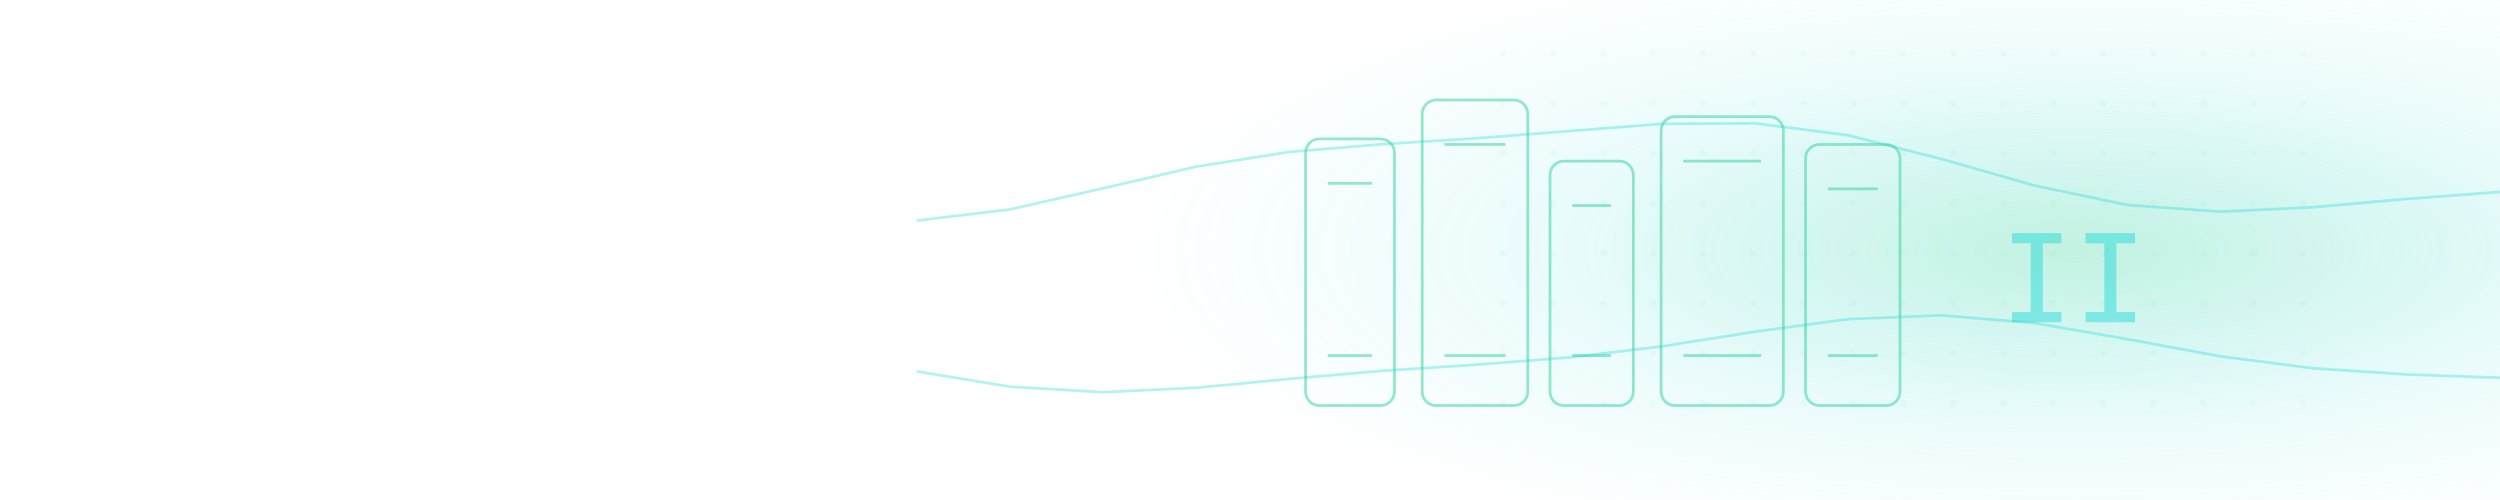
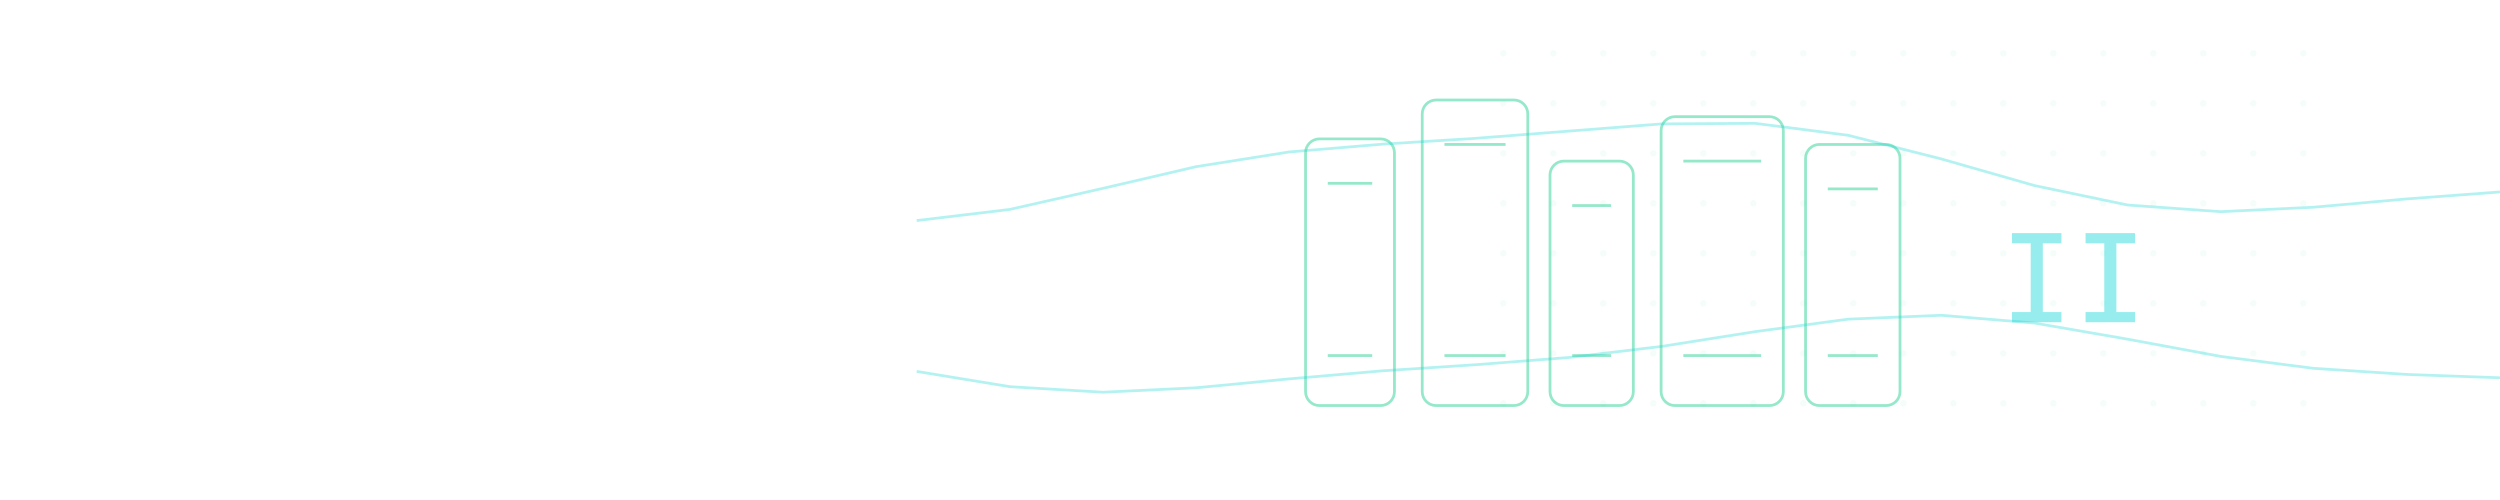
<svg xmlns="http://www.w3.org/2000/svg" viewBox="0 0 900 180" preserveAspectRatio="xMaxYMid meet" role="img" aria-labelledby="title desc">
  <defs>
    <linearGradient id="fade" x1="0" x2="1">
      <stop offset="0%" stop-color="#12D6D6" stop-opacity="0" />
      <stop offset="34%" stop-color="#12D6D6" stop-opacity=".08" />
      <stop offset="100%" stop-color="#34D399" stop-opacity=".22" />
    </linearGradient>
    <radialGradient id="glow" cx="72%" cy="50%" r="62%">
      <stop offset="0%" stop-color="#34D399" stop-opacity=".30" />
      <stop offset="58%" stop-color="#12D6D6" stop-opacity=".08" />
      <stop offset="100%" stop-color="#12D6D6" stop-opacity="0" />
    </radialGradient>
    <filter id="softGlow" x="-20%" y="-40%" width="140%" height="180%">
      <feGaussianBlur stdDeviation="2.2" result="blur" />
      <feMerge>
        <feMergeNode in="blur" />
        <feMergeNode in="SourceGraphic" />
      </feMerge>
    </filter>
    <pattern id="dots" width="18" height="18" patternUnits="userSpaceOnUse">
      <circle cx="1.2" cy="1.2" r="1.2" fill="#34D399" opacity=".23" />
    </pattern>
    <pattern id="grid" width="26" height="26" patternUnits="userSpaceOnUse">
      <path d="M26 0H0V26" fill="none" stroke="#34D399" stroke-opacity=".11" stroke-width="1" />
    </pattern>
  </defs>
-   <rect x="350" y="0" width="550" height="180" fill="url(#glow)" />
  <rect x="530" y="18" width="310" height="144" fill="url(#dots)" opacity=".22" />
  <g fill="none" stroke="#34D399" opacity=".52">
    <rect x="470" y="50" width="32" height="96" rx="5" />
    <path d="M478 66H494M478 128H494" />
    <rect x="512" y="36" width="38" height="110" rx="5" />
    <path d="M520 52H542M520 128H542" />
    <rect x="558" y="58" width="30" height="88" rx="5" />
    <path d="M566 74H580M566 128H580" />
    <rect x="598" y="42" width="44" height="104" rx="5" />
    <path d="M606 58H634M606 128H634" />
    <rect x="650" y="52" width="34" height="94" rx="5" />
    <path d="M658 68H676M658 128H676" />
  </g>
  <g font-family="monospace" font-size="44" fill="#12D6D6" opacity=".44">
    <text x="720" y="116">II</text>
  </g>
  <g stroke="#12D6D6" opacity=".32" fill="none">
    <path d="M330.0 133.7 L363.5 139.2 L397.1 141.2 L430.6 139.6 L464.1 136.4 L497.6 133.5 L531.2 131.3 L564.7 128.7 L598.2 124.7 L631.8 119.4 L665.3 114.9 L698.8 113.5 L732.4 116.3 L765.9 122.1 L799.4 128.3 L832.9 132.6 L866.5 134.8 L900.0 136.0" />
    <path d="M330.0 79.4 L363.5 75.4 L397.1 67.8 L430.6 60.0 L464.1 54.7 L497.6 51.9 L531.2 49.8 L564.7 47.2 L598.2 44.6 L631.8 44.4 L665.3 48.7 L698.8 57.2 L732.4 66.8 L765.9 73.8 L799.4 76.2 L832.9 74.6 L866.5 71.6 L900.0 69.1" />
  </g>
</svg>
